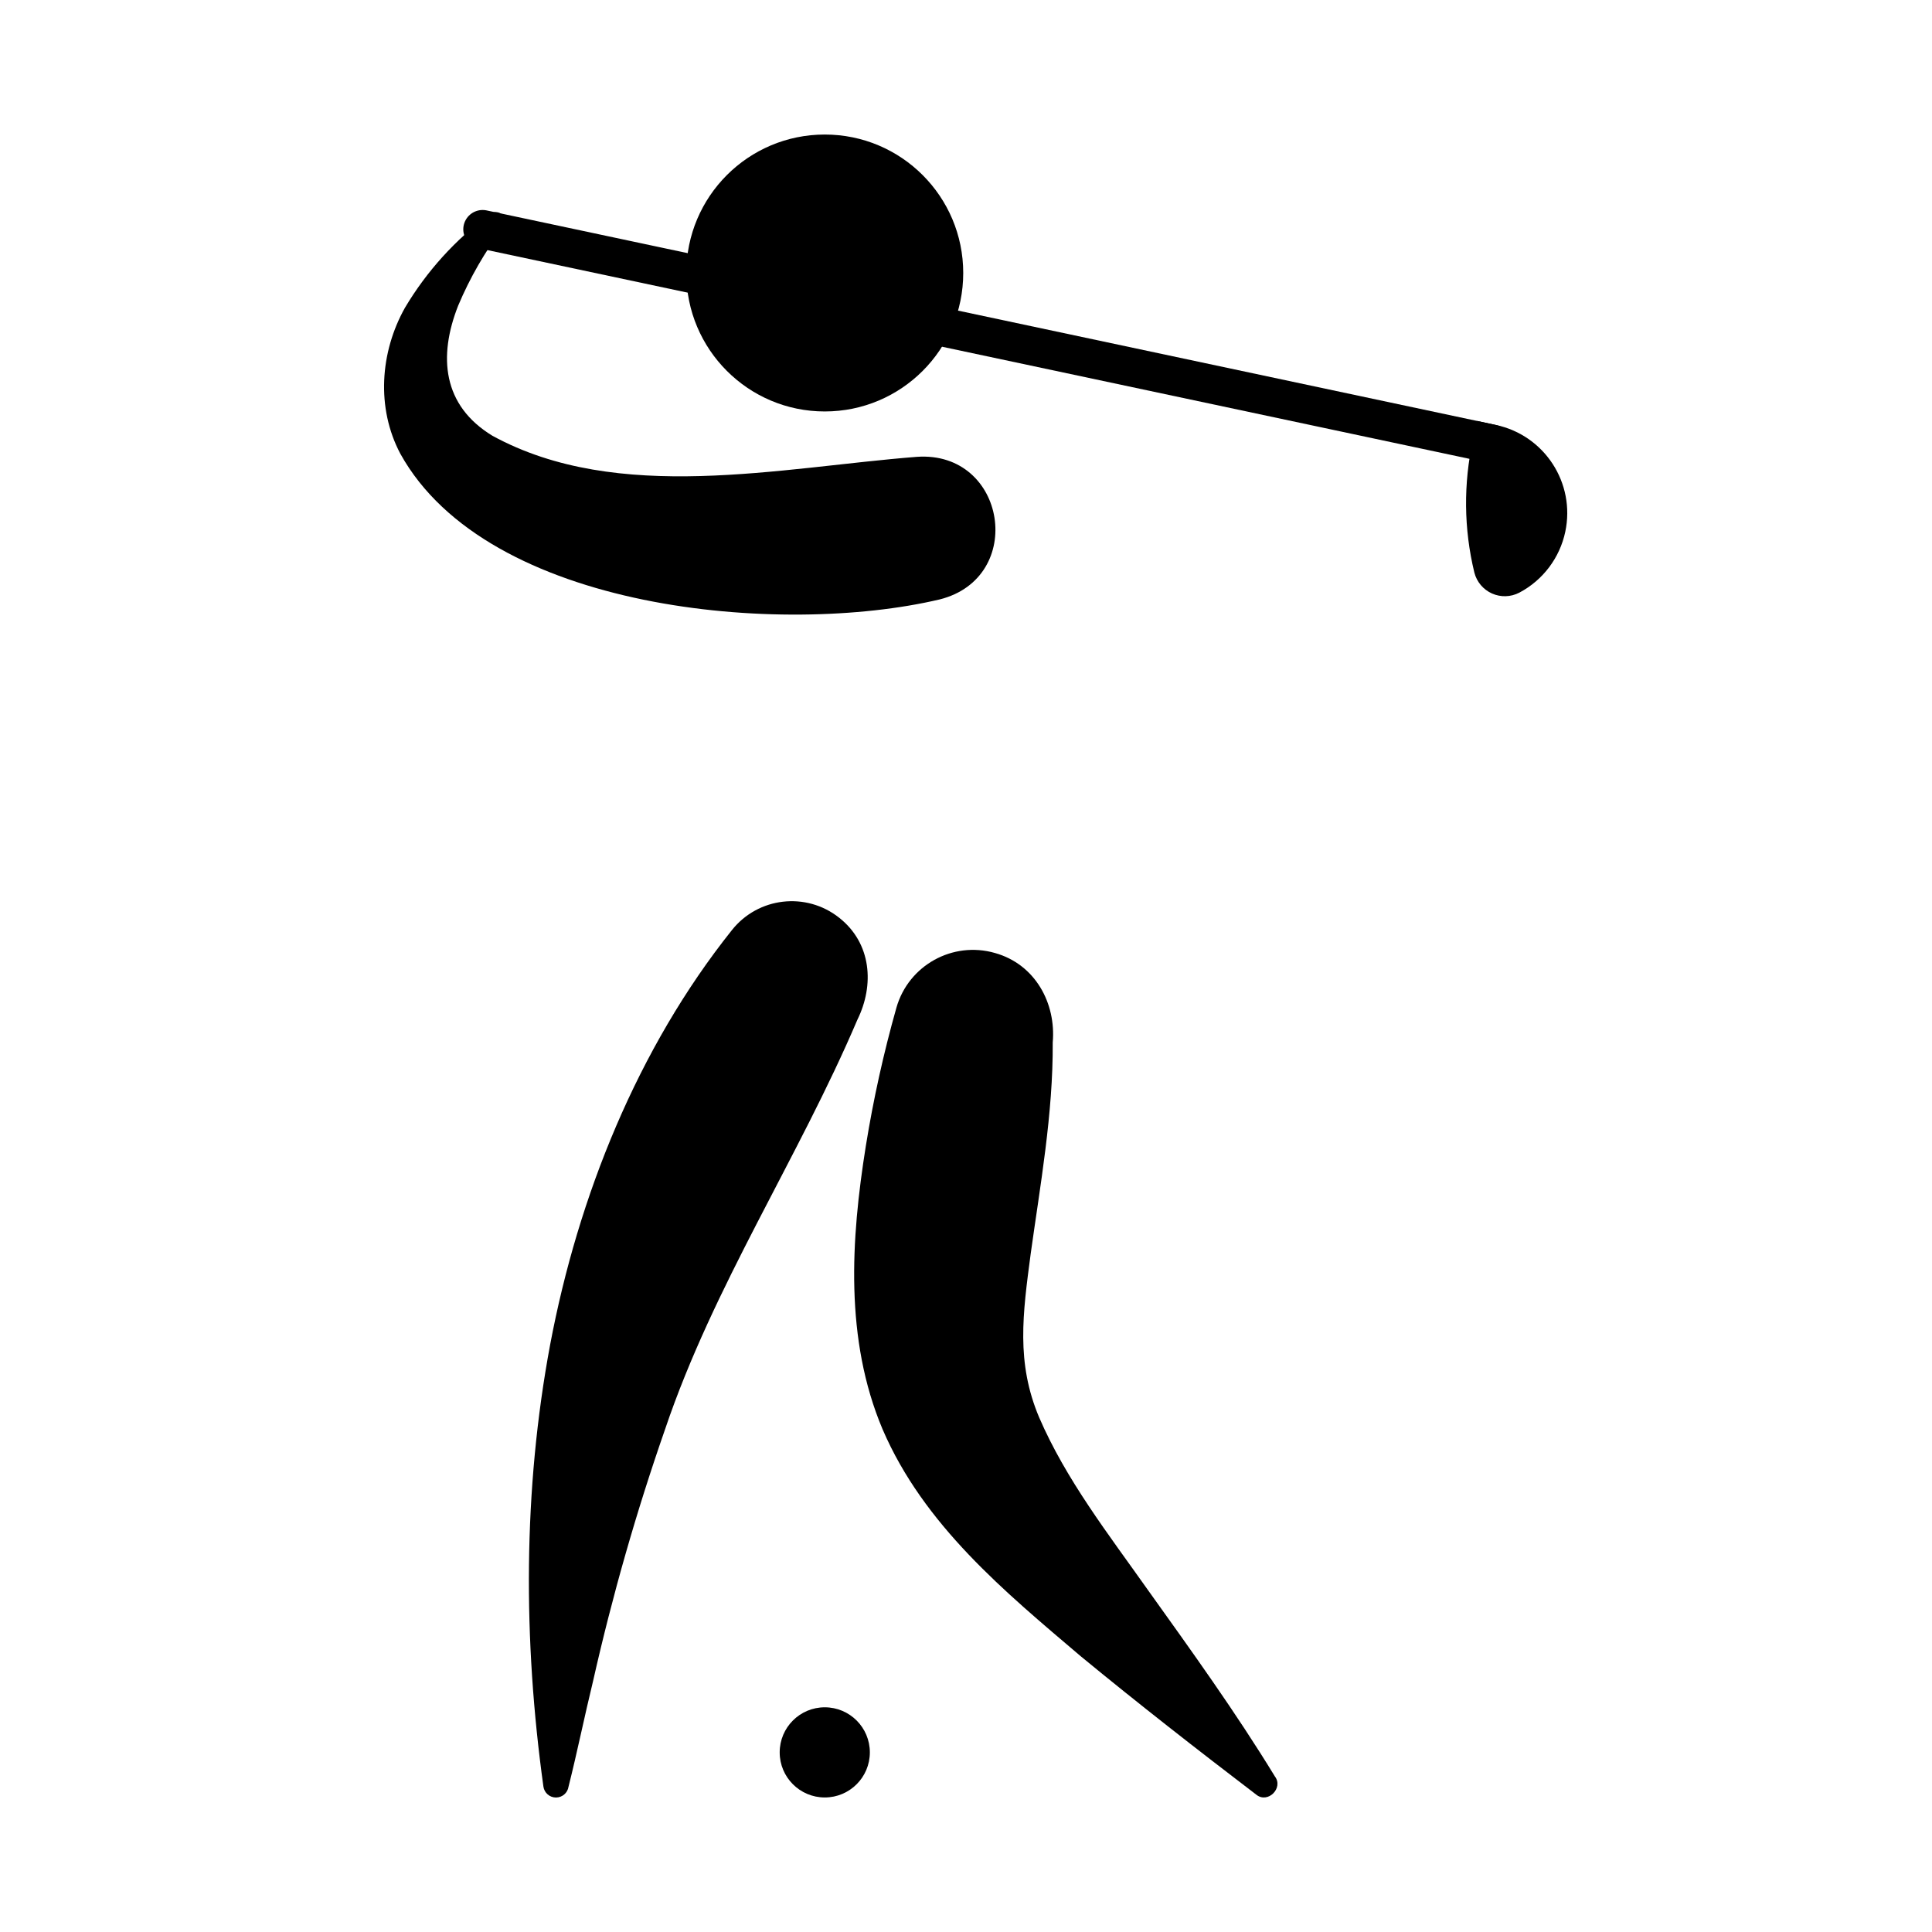
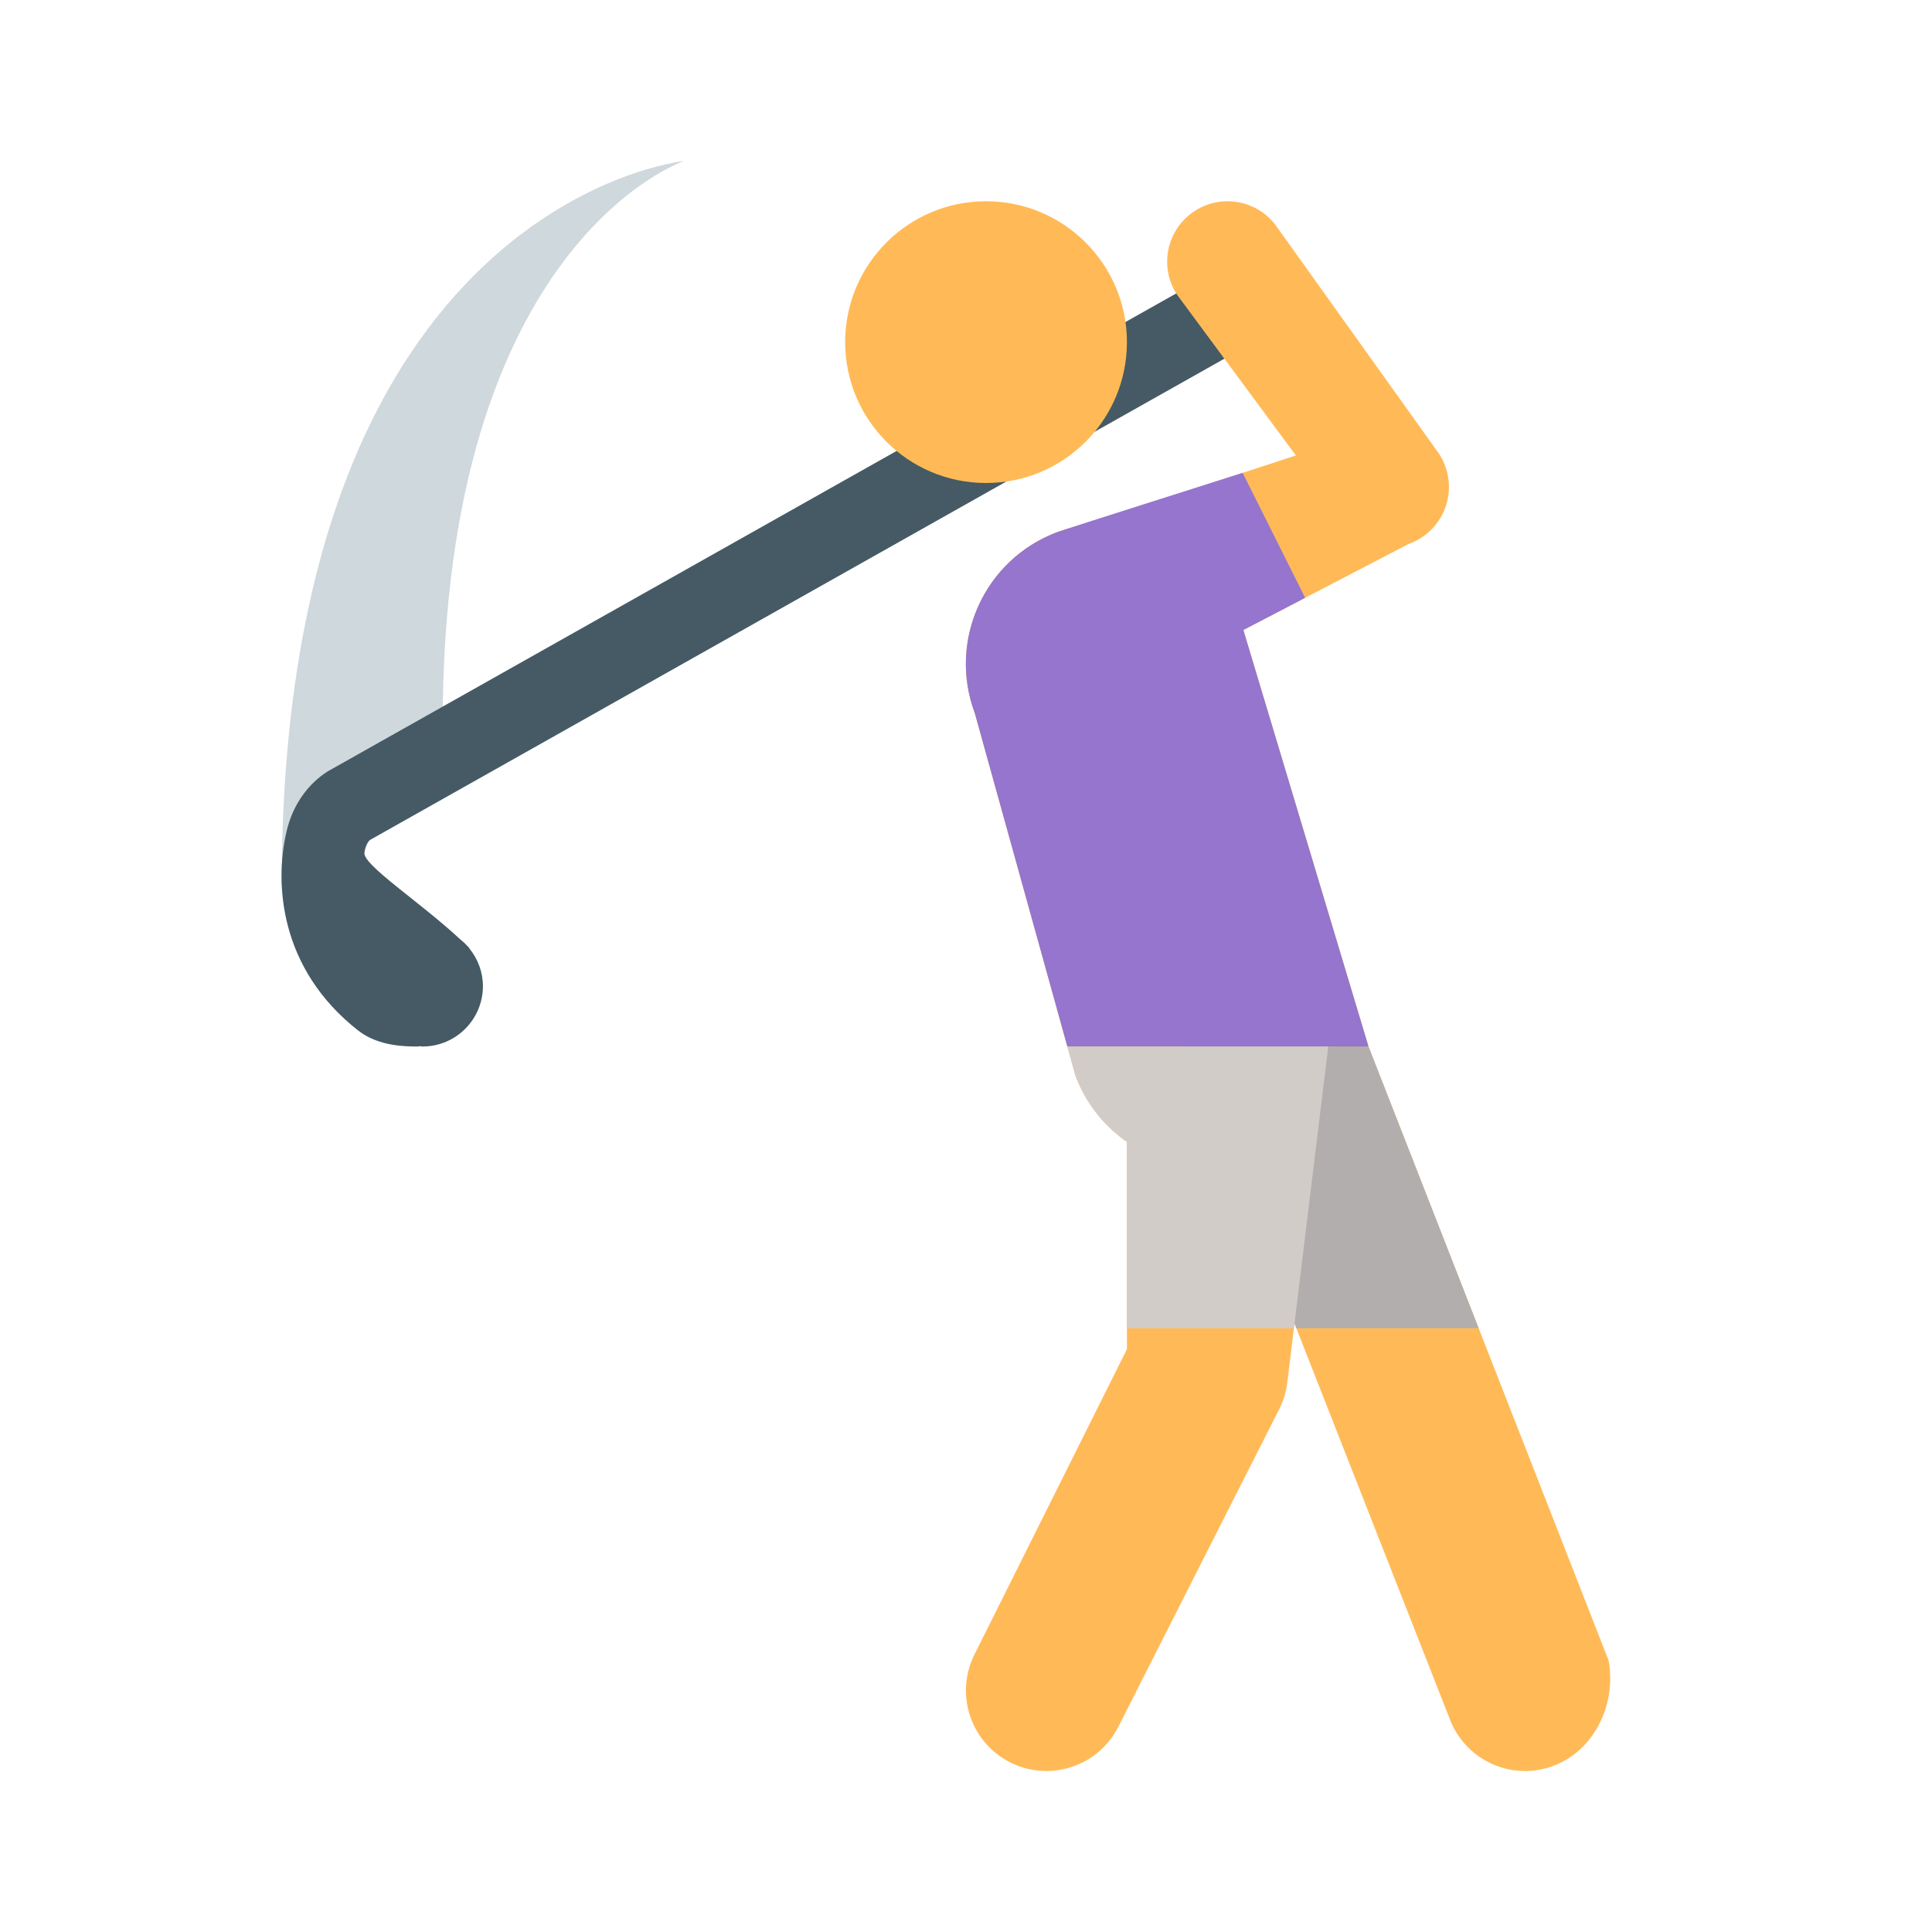
- <svg xmlns="http://www.w3.org/2000/svg" id="e21a83ac-1b8f-4cb3-9ce4-40f92da1a22c" data-name="Ebene 1" width="300" height="300" viewBox="0 0 300 300">
-   <defs>
-     <style>
-       .a827bf63-1abf-407e-a196-b58f8264dc9f, .adbe857f-1f86-4e78-9eba-544667734ed2 {
-         stroke: #000;
-         stroke-miterlimit: 10;
-         stroke-width: 6px;
-       }
- 
-       .a827bf63-1abf-407e-a196-b58f8264dc9f {
-         fill: none;
-         stroke-linecap: round;
-       }
-     </style>
-   </defs>
-   <g>
-     <circle cx="128.07" cy="42.391" r="21.5" />
-     <circle cx="128.07" cy="272.109" r="7" />
-     <path d="M84.384,277.442c-3.155-22.751-3.182-46.045,1.048-68.674,4.34-22.98,13.563-45.978,28.217-64.34A11.854,11.854,0,0,1,130.3,142.5c5.061,3.981,5.474,10.482,2.847,15.817-9.174,21.53-22.327,41.292-29.855,63.566A358.648,358.648,0,0,0,92.1,261c-1.319,5.408-2.457,11.021-3.819,16.434A1.97,1.97,0,0,1,84.384,277.442Z" />
-     <path d="M195.086,278.683c-9.231-7.045-18.308-14.12-27.283-21.511-11.772-10.009-24.359-20.34-30.767-35.258-5.879-13.939-4.917-29.426-2.587-43.991a190.409,190.409,0,0,1,4.751-21.468,12.361,12.361,0,0,1,15.292-8.476c6.276,1.758,9.508,7.818,8.975,13.887.071,11.072-1.956,22.246-3.42,32.809-1.244,9.385-2.282,16.911,1.311,25.419,4.191,9.705,10.747,18.113,16.941,26.871,6.673,9.334,13.524,18.829,19.669,28.883C199.332,277.648,196.868,280.11,195.086,278.683Z" />
-     <path d="M145.906,93.081c-24.525,5.788-70.178,1.862-83.739-22.621-3.773-7.115-3.156-15.783.722-22.686A49.484,49.484,0,0,1,76.047,33.256a1.474,1.474,0,0,1,2.116,2.014,56.9,56.9,0,0,0-7.023,12.2c-3.107,7.882-2.428,15.483,5.319,20.193,19.521,10.671,44.69,4.925,65.93,3.273C156.3,69.983,159.391,89.712,145.906,93.081Z" />
-     <g>
-       <path class="adbe857f-1f86-4e78-9eba-544667734ed2" d="M240.121,81.952a10.959,10.959,0,0,1-5.594,7.417,1.875,1.875,0,0,1-2.68-1.194,42.622,42.622,0,0,1-.189-19.255A10.988,10.988,0,0,1,240.121,81.952Z" />
-       <line class="a827bf63-1abf-407e-a196-b58f8264dc9f" x1="231.658" y1="68.92" x2="74.938" y2="35.608" />
-     </g>
-   </g>
+ <svg xmlns="http://www.w3.org/2000/svg" version="1.1" x="0px" y="0px" viewBox="0 0 48 48" style="enable-background:new 0 0 48 48;" xml:space="preserve">
+   <path style="fill:#CFD8DC;" d="M6.998,22l4-4c0-12,6-14,6-14S6.998,5,6.998,22z" />
+   <path style="fill:#455A64;" d="M30.866,7.504c-0.273-0.477-0.885-0.648-1.364-0.371L8.248,19.105  c-0.144,0.074-0.877,0.488-1.127,1.545c-0.308,1.305-0.173,3.422,1.775,4.951C9.404,26,10.084,26,10.389,26  c0.009,0,0.015-0.008,0.024-0.009C10.441,25.993,10.469,26,10.498,26c0.828,0,1.5-0.672,1.5-1.5c0-0.354-0.128-0.676-0.334-0.933  c-0.007-0.008-0.007-0.021-0.015-0.028c-0.012-0.012-0.026-0.024-0.038-0.036c-0.056-0.063-0.118-0.12-0.184-0.172  c-1.003-0.931-2.418-1.846-2.373-2.147c0.034-0.232,0.135-0.313,0.138-0.315l21.303-12C30.974,8.594,31.141,7.984,30.866,7.504z" />
+   <path style="fill:#FFBA57;" d="M39.964,41.251L34,26l-3.109-10.348l4.104-2.137c0.435-0.154,0.776-0.498,0.924-0.934  c0.148-0.437,0.088-0.917-0.164-1.304L31.754,5.68c-0.454-0.695-1.385-0.887-2.076-0.436c-0.693,0.453-0.889,1.382-0.436,2.076  l2.954,3.996l-5.302,1.73c-0.007,0.002-0.015,0.009-0.022,0.012c-0.202,0.037-0.404,0.085-0.603,0.16  c-1.811,0.678-2.728,2.695-2.049,4.504l2.499,9.004c0.26,0.693,0.716,1.252,1.28,1.644V33v0.518l-3.789,7.588  c-0.494,0.988-0.094,2.189,0.895,2.684C25.393,43.934,25.698,44,25.998,44c0.734,0,1.44-0.404,1.791-1.106L31.787,35  c0.102-0.203,0.167-0.422,0.195-0.647l0.179-1.471l3.874,9.867c0.314,0.778,1.063,1.252,1.855,1.252  c0.249,0,0.503-0.048,0.748-0.146C39.664,43.441,40.159,42.275,39.964,41.251z" />
+   <polygon style="fill:#B2AEAD;" points="34,26 29.383,26 32.209,33 36.737,33 " />
+   <path style="fill:#FFBA57;" d="M24.498,5c1.933,0,3.5,1.567,3.5,3.5c0,1.932-1.567,3.5-3.5,3.5s-3.5-1.568-3.5-3.5  C20.998,6.567,22.565,5,24.498,5" />
+   <path style="fill:#9575CD;" d="M30.891,15.652l1.535-0.799l-1.553-3.105c0,0-4.406,1.396-4.604,1.471  c-1.811,0.678-2.728,2.695-2.049,4.504L26.518,26H34L30.891,15.652z" />
+   <path style="fill:#D2CCC9;" d="M26.72,26.727c0.26,0.693,0.716,1.252,1.28,1.644V33h4.147L33,26h-6.482L26.72,26.727z" />
</svg>
